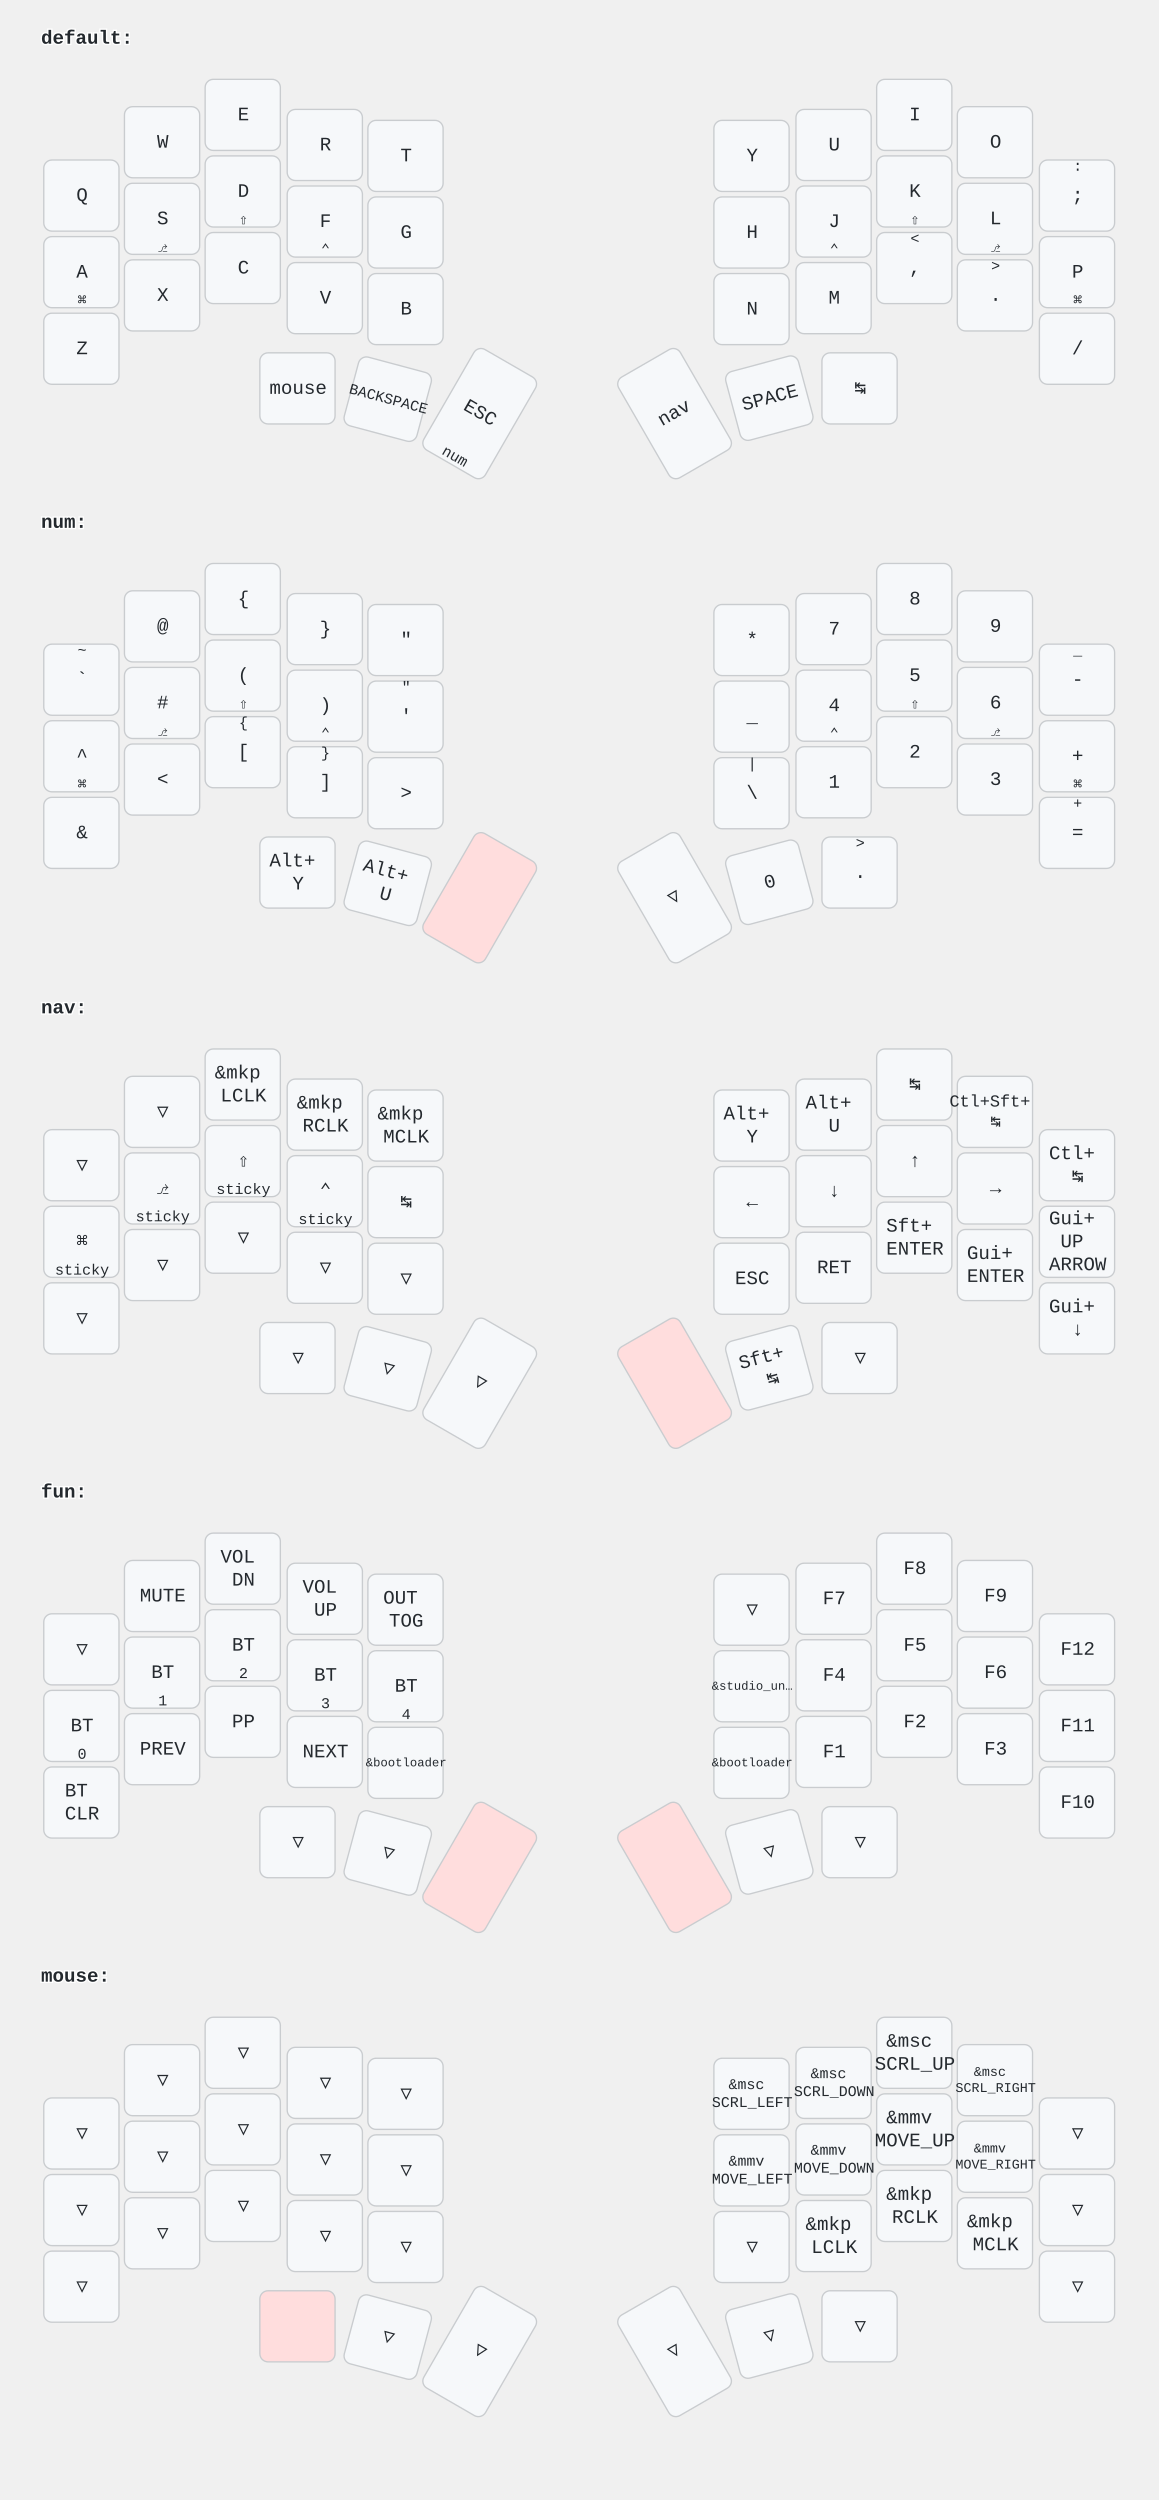
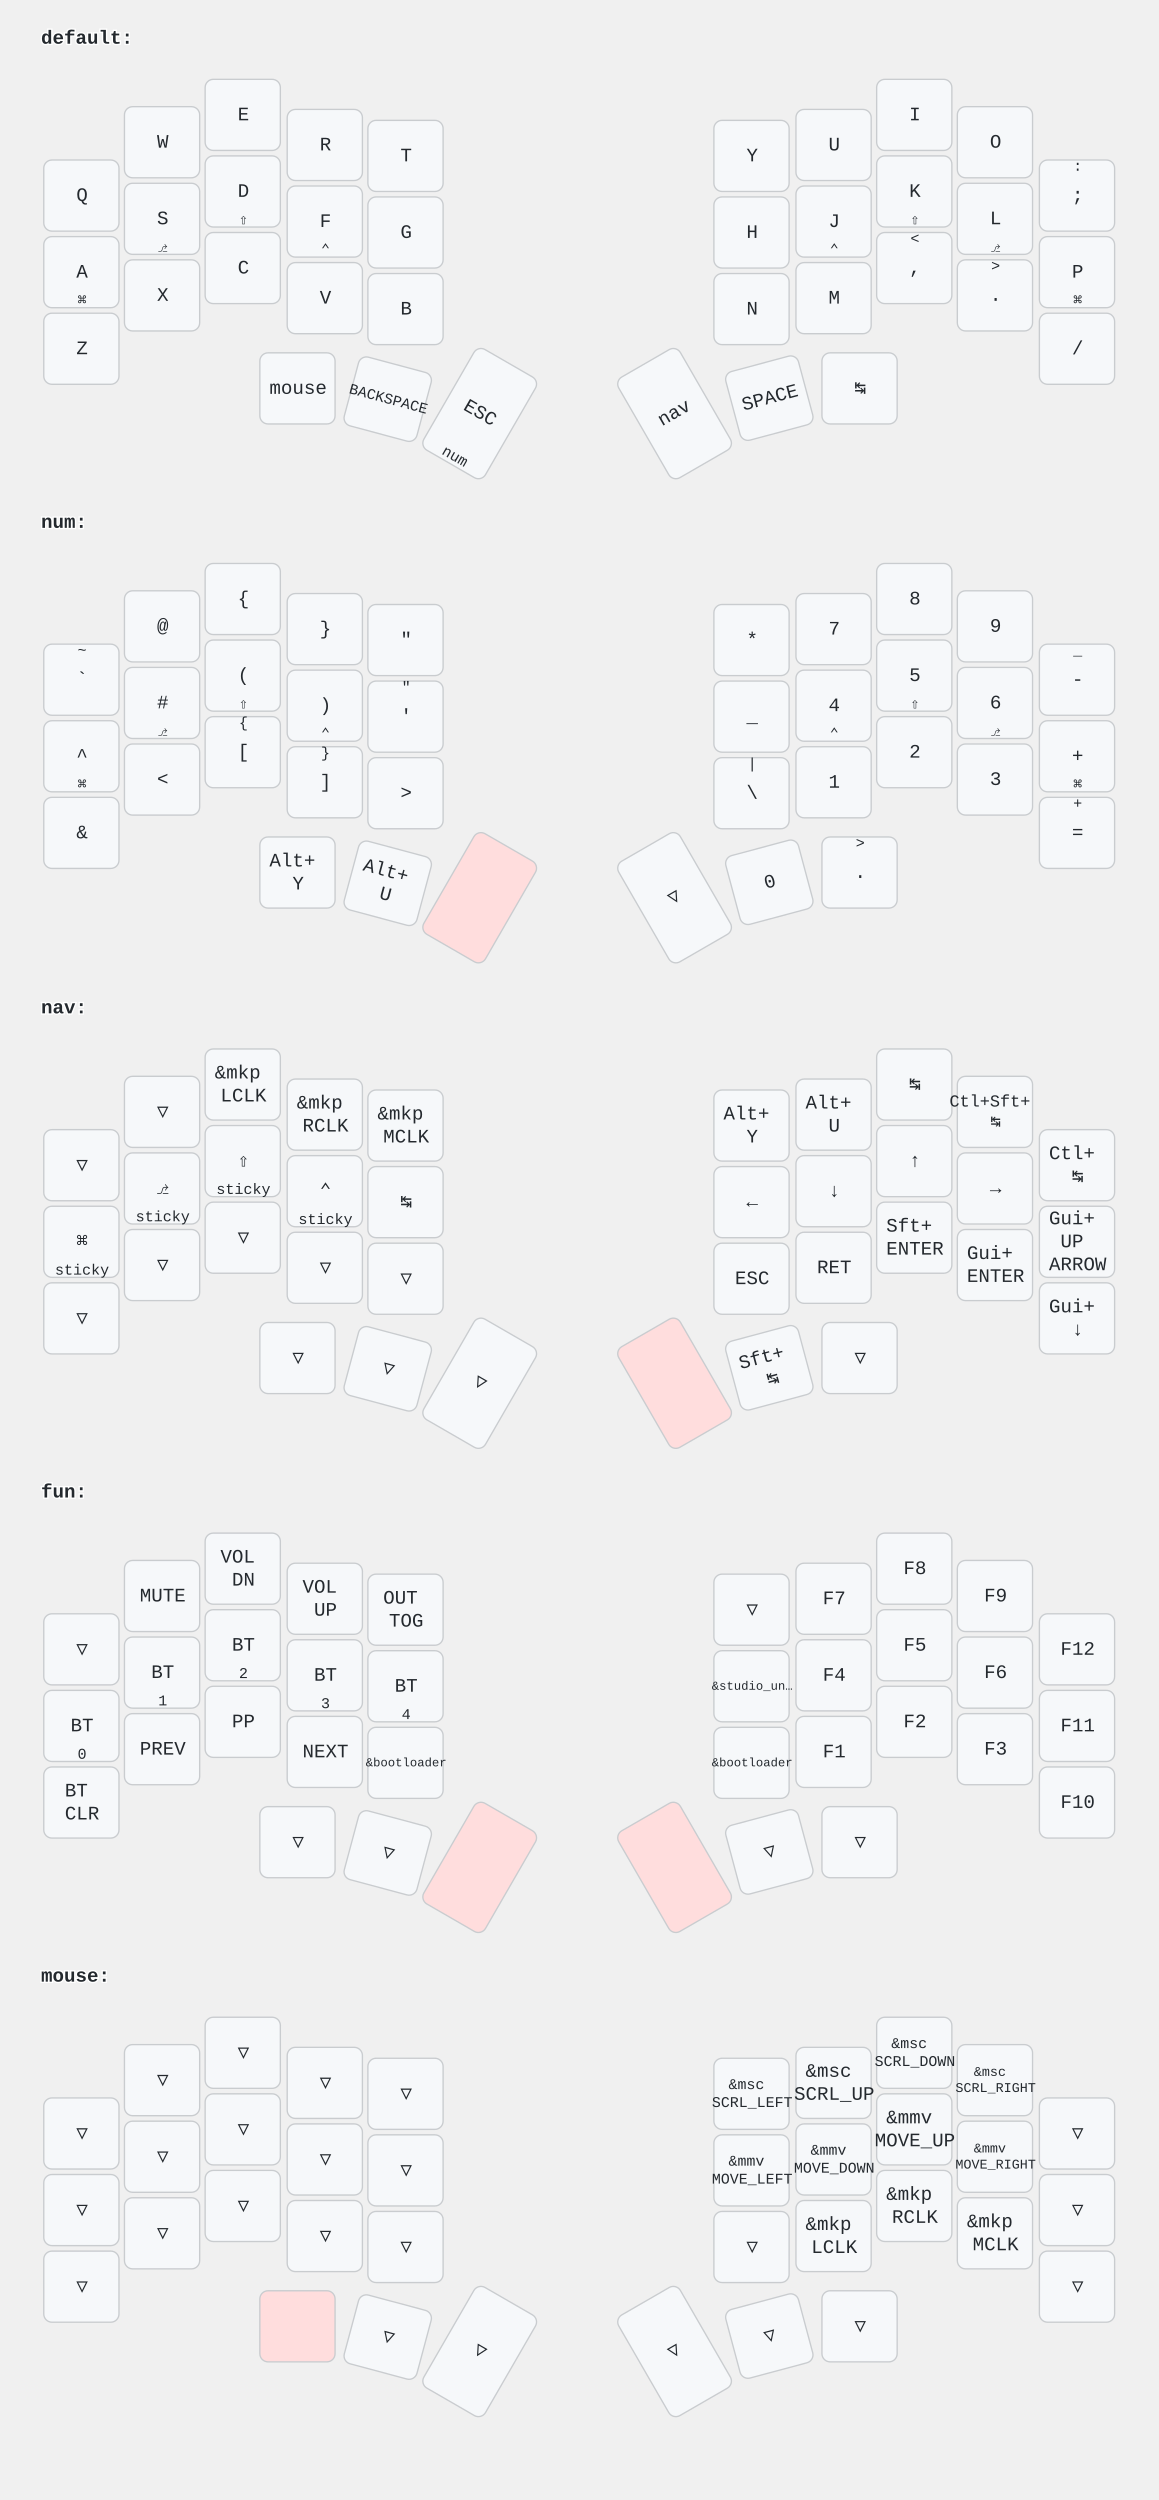
<svg xmlns="http://www.w3.org/2000/svg" width="847" height="1828" viewBox="0 0 847 1828" class="keymap">
  <style>/* font and background color specifications */
svg {
    font-family: SFMono-Regular,Consolas,Liberation Mono,Menlo,monospace;
    font-size: 14px;
    font-kerning: normal;
    text-rendering: optimizeLegibility;
    fill: #24292e;
}

/* default key styling */
rect {
    fill: #f6f8fa;
    stroke: #c9cccf;
    stroke-width: 1;
}

/* color accent for combo boxes */
rect.combo {
    fill: #cdf;
}

/* color accent for held keys */
rect.held, rect.combo.held {
    fill: #fdd;
}

/* color accent for ghost (optional) keys */
rect.ghost, rect.combo.ghost {
    fill: #ddd;
}

text {
    text-anchor: middle;
    dominant-baseline: middle;
}

/* styling for layer labels */
text.label {
    font-weight: bold;
    text-anchor: start;
    stroke: white;
    stroke-width: 2;
    paint-order: stroke;
}

/* styling for combo tap, and key hold/shifted label text */
text.combo, text.hold, text.shifted {
    font-size: 11px;
}

text.hold {
    text-anchor: middle;
    dominant-baseline: auto;
}

text.shifted {
    text-anchor: middle;
    dominant-baseline: hanging;
}

/* styling for hold/shifted label text in combo box */
text.combo.hold, text.combo.shifted {
    font-size: 8px;
}

/* styling for combo dendrons */
path {
    stroke-width: 1;
    stroke: gray;
    fill: none;
}
</style>
  <g transform="translate(30, 0)" class="layer-default">
    <text x="0" y="28" class="label" id="default">default:</text>
    <g transform="translate(0, 56)">
      <g transform="translate(30, 87)" class="key keypos-0">
        <rect rx="6" ry="6" x="-28" y="-26" width="55" height="52" class="key" />
        <text x="0" y="0" class="key tap">Q</text>
      </g>
      <g transform="translate(89, 48)" class="key keypos-1">
        <rect rx="6" ry="6" x="-28" y="-26" width="55" height="52" class="key" />
        <text x="0" y="0" class="key tap">W</text>
      </g>
      <g transform="translate(148, 28)" class="key keypos-2">
        <rect rx="6" ry="6" x="-28" y="-26" width="55" height="52" class="key" />
        <text x="0" y="0" class="key tap">E</text>
      </g>
      <g transform="translate(208, 50)" class="key keypos-3">
        <rect rx="6" ry="6" x="-28" y="-26" width="55" height="52" class="key" />
        <text x="0" y="0" class="key tap">R</text>
      </g>
      <g transform="translate(267, 58)" class="key keypos-4">
        <rect rx="6" ry="6" x="-28" y="-26" width="55" height="52" class="key" />
        <text x="0" y="0" class="key tap">T</text>
      </g>
      <g transform="translate(520, 58)" class="key keypos-5">
        <rect rx="6" ry="6" x="-28" y="-26" width="55" height="52" class="key" />
        <text x="0" y="0" class="key tap">Y</text>
      </g>
      <g transform="translate(580, 50)" class="key keypos-6">
        <rect rx="6" ry="6" x="-28" y="-26" width="55" height="52" class="key" />
        <text x="0" y="0" class="key tap">U</text>
      </g>
      <g transform="translate(639, 28)" class="key keypos-7">
        <rect rx="6" ry="6" x="-28" y="-26" width="55" height="52" class="key" />
        <text x="0" y="0" class="key tap">I</text>
      </g>
      <g transform="translate(698, 48)" class="key keypos-8">
        <rect rx="6" ry="6" x="-28" y="-26" width="55" height="52" class="key" />
        <text x="0" y="0" class="key tap">O</text>
      </g>
      <g transform="translate(758, 87)" class="key keypos-9">
        <rect rx="6" ry="6" x="-28" y="-26" width="55" height="52" class="key" />
        <text x="0" y="0" class="key tap">;</text>
        <text x="0" y="-24" class="key shifted">:</text>
      </g>
      <g transform="translate(30, 143)" class="key keypos-10">
        <rect rx="6" ry="6" x="-28" y="-26" width="55" height="52" class="key" />
        <text x="0" y="0" class="key tap">A</text>
        <text x="0" y="24" class="key hold">⌘</text>
      </g>
      <g transform="translate(89, 104)" class="key keypos-11">
        <rect rx="6" ry="6" x="-28" y="-26" width="55" height="52" class="key" />
        <text x="0" y="0" class="key tap">S</text>
        <text x="0" y="24" class="key hold">⎇</text>
      </g>
      <g transform="translate(148, 84)" class="key keypos-12">
        <rect rx="6" ry="6" x="-28" y="-26" width="55" height="52" class="key" />
        <text x="0" y="0" class="key tap">D</text>
        <text x="0" y="24" class="key hold">⇧</text>
      </g>
      <g transform="translate(208, 106)" class="key keypos-13">
        <rect rx="6" ry="6" x="-28" y="-26" width="55" height="52" class="key" />
        <text x="0" y="0" class="key tap">F</text>
        <text x="0" y="24" class="key hold">⌃</text>
      </g>
      <g transform="translate(267, 114)" class="key keypos-14">
        <rect rx="6" ry="6" x="-28" y="-26" width="55" height="52" class="key" />
        <text x="0" y="0" class="key tap">G</text>
      </g>
      <g transform="translate(520, 114)" class="key keypos-15">
        <rect rx="6" ry="6" x="-28" y="-26" width="55" height="52" class="key" />
        <text x="0" y="0" class="key tap">H</text>
      </g>
      <g transform="translate(580, 106)" class="key keypos-16">
        <rect rx="6" ry="6" x="-28" y="-26" width="55" height="52" class="key" />
        <text x="0" y="0" class="key tap">J</text>
        <text x="0" y="24" class="key hold">⌃</text>
      </g>
      <g transform="translate(639, 84)" class="key keypos-17">
        <rect rx="6" ry="6" x="-28" y="-26" width="55" height="52" class="key" />
        <text x="0" y="0" class="key tap">K</text>
        <text x="0" y="24" class="key hold">⇧</text>
      </g>
      <g transform="translate(698, 104)" class="key keypos-18">
        <rect rx="6" ry="6" x="-28" y="-26" width="55" height="52" class="key" />
        <text x="0" y="0" class="key tap">L</text>
        <text x="0" y="24" class="key hold">⎇</text>
      </g>
      <g transform="translate(758, 143)" class="key keypos-19">
        <rect rx="6" ry="6" x="-28" y="-26" width="55" height="52" class="key" />
        <text x="0" y="0" class="key tap">P</text>
        <text x="0" y="24" class="key hold">⌘</text>
      </g>
      <g transform="translate(30, 199)" class="key keypos-20">
        <rect rx="6" ry="6" x="-28" y="-26" width="55" height="52" class="key" />
        <text x="0" y="0" class="key tap">Z</text>
      </g>
      <g transform="translate(89, 160)" class="key keypos-21">
        <rect rx="6" ry="6" x="-28" y="-26" width="55" height="52" class="key" />
        <text x="0" y="0" class="key tap">X</text>
      </g>
      <g transform="translate(148, 140)" class="key keypos-22">
        <rect rx="6" ry="6" x="-28" y="-26" width="55" height="52" class="key" />
        <text x="0" y="0" class="key tap">C</text>
      </g>
      <g transform="translate(208, 162)" class="key keypos-23">
        <rect rx="6" ry="6" x="-28" y="-26" width="55" height="52" class="key" />
        <text x="0" y="0" class="key tap">V</text>
      </g>
      <g transform="translate(267, 170)" class="key keypos-24">
        <rect rx="6" ry="6" x="-28" y="-26" width="55" height="52" class="key" />
        <text x="0" y="0" class="key tap">B</text>
      </g>
      <g transform="translate(520, 170)" class="key keypos-25">
        <rect rx="6" ry="6" x="-28" y="-26" width="55" height="52" class="key" />
        <text x="0" y="0" class="key tap">N</text>
      </g>
      <g transform="translate(580, 162)" class="key keypos-26">
        <rect rx="6" ry="6" x="-28" y="-26" width="55" height="52" class="key" />
        <text x="0" y="0" class="key tap">M</text>
      </g>
      <g transform="translate(639, 140)" class="key keypos-27">
        <rect rx="6" ry="6" x="-28" y="-26" width="55" height="52" class="key" />
        <text x="0" y="0" class="key tap">,</text>
        <text x="0" y="-24" class="key shifted">&lt;</text>
      </g>
      <g transform="translate(698, 160)" class="key keypos-28">
        <rect rx="6" ry="6" x="-28" y="-26" width="55" height="52" class="key" />
        <text x="0" y="0" class="key tap">.</text>
        <text x="0" y="-24" class="key shifted">&gt;</text>
      </g>
      <g transform="translate(758, 199)" class="key keypos-29">
        <rect rx="6" ry="6" x="-28" y="-26" width="55" height="52" class="key" />
        <text x="0" y="0" class="key tap">/</text>
      </g>
      <g transform="translate(188, 228)" class="key keypos-30">
        <rect rx="6" ry="6" x="-28" y="-26" width="55" height="52" class="key" />
        <a href="#mouse">
          <text x="0" y="0" class="key tap layer-activator">mouse</text>
        </a>
      </g>
      <g transform="translate(254, 236) rotate(15.0)" class="key keypos-31">
        <rect rx="6" ry="6" x="-28" y="-26" width="55" height="52" class="key" />
        <text x="0" y="0" class="key tap">
          <tspan style="font-size: 78%">BACKSPACE</tspan>
        </text>
      </g>
      <g transform="translate(321, 246) rotate(30.0)" class="key keypos-32">
        <rect rx="6" ry="6" x="-26" y="-42" width="52" height="85" class="key" />
        <text x="0" y="0" class="key tap">ESC</text>
        <a href="#num">
          <text x="0" y="40" class="key hold layer-activator">num</text>
        </a>
      </g>
      <g transform="translate(463, 246) rotate(-30.0)" class="key keypos-33">
        <rect rx="6" ry="6" x="-26" y="-42" width="52" height="85" class="key" />
        <a href="#nav">
          <text x="0" y="0" class="key tap layer-activator">nav</text>
        </a>
      </g>
      <g transform="translate(533, 235) rotate(-15.0)" class="key keypos-34">
        <rect rx="6" ry="6" x="-28" y="-26" width="55" height="52" class="key" />
        <text x="0" y="0" class="key tap">SPACE</text>
      </g>
      <g transform="translate(599, 228)" class="key keypos-35">
        <rect rx="6" ry="6" x="-28" y="-26" width="55" height="52" class="key" />
        <text x="0" y="0" class="key tap">↹</text>
      </g>
    </g>
  </g>
  <g transform="translate(30, 354)" class="layer-num">
    <text x="0" y="28" class="label" id="num">num:</text>
    <g transform="translate(0, 56)">
      <g transform="translate(30, 87)" class="key keypos-0">
        <rect rx="6" ry="6" x="-28" y="-26" width="55" height="52" class="key" />
        <text x="0" y="0" class="key tap">`</text>
        <text x="0" y="-24" class="key shifted">~</text>
      </g>
      <g transform="translate(89, 48)" class="key keypos-1">
        <rect rx="6" ry="6" x="-28" y="-26" width="55" height="52" class="key" />
        <text x="0" y="0" class="key tap">@</text>
      </g>
      <g transform="translate(148, 28)" class="key keypos-2">
        <rect rx="6" ry="6" x="-28" y="-26" width="55" height="52" class="key" />
        <text x="0" y="0" class="key tap">{</text>
      </g>
      <g transform="translate(208, 50)" class="key keypos-3">
        <rect rx="6" ry="6" x="-28" y="-26" width="55" height="52" class="key" />
        <text x="0" y="0" class="key tap">}</text>
      </g>
      <g transform="translate(267, 58)" class="key keypos-4">
        <rect rx="6" ry="6" x="-28" y="-26" width="55" height="52" class="key" />
        <text x="0" y="0" class="key tap">"</text>
      </g>
      <g transform="translate(520, 58)" class="key keypos-5">
        <rect rx="6" ry="6" x="-28" y="-26" width="55" height="52" class="key" />
        <text x="0" y="0" class="key tap">*</text>
      </g>
      <g transform="translate(580, 50)" class="key keypos-6">
        <rect rx="6" ry="6" x="-28" y="-26" width="55" height="52" class="key" />
        <text x="0" y="0" class="key tap">7</text>
      </g>
      <g transform="translate(639, 28)" class="key keypos-7">
        <rect rx="6" ry="6" x="-28" y="-26" width="55" height="52" class="key" />
        <text x="0" y="0" class="key tap">8</text>
      </g>
      <g transform="translate(698, 48)" class="key keypos-8">
        <rect rx="6" ry="6" x="-28" y="-26" width="55" height="52" class="key" />
        <text x="0" y="0" class="key tap">9</text>
      </g>
      <g transform="translate(758, 87)" class="key keypos-9">
        <rect rx="6" ry="6" x="-28" y="-26" width="55" height="52" class="key" />
        <text x="0" y="0" class="key tap">-</text>
        <text x="0" y="-24" class="key shifted">_</text>
      </g>
      <g transform="translate(30, 143)" class="key keypos-10">
        <rect rx="6" ry="6" x="-28" y="-26" width="55" height="52" class="key" />
        <text x="0" y="0" class="key tap">^</text>
        <text x="0" y="24" class="key hold">⌘</text>
      </g>
      <g transform="translate(89, 104)" class="key keypos-11">
        <rect rx="6" ry="6" x="-28" y="-26" width="55" height="52" class="key" />
        <text x="0" y="0" class="key tap">#</text>
        <text x="0" y="24" class="key hold">⎇</text>
      </g>
      <g transform="translate(148, 84)" class="key keypos-12">
        <rect rx="6" ry="6" x="-28" y="-26" width="55" height="52" class="key" />
        <text x="0" y="0" class="key tap">(</text>
        <text x="0" y="24" class="key hold">⇧</text>
      </g>
      <g transform="translate(208, 106)" class="key keypos-13">
        <rect rx="6" ry="6" x="-28" y="-26" width="55" height="52" class="key" />
        <text x="0" y="0" class="key tap">)</text>
        <text x="0" y="24" class="key hold">⌃</text>
      </g>
      <g transform="translate(267, 114)" class="key keypos-14">
        <rect rx="6" ry="6" x="-28" y="-26" width="55" height="52" class="key" />
        <text x="0" y="0" class="key tap">'</text>
        <text x="0" y="-24" class="key shifted">"</text>
      </g>
      <g transform="translate(520, 114)" class="key keypos-15">
        <rect rx="6" ry="6" x="-28" y="-26" width="55" height="52" class="key" />
        <text x="0" y="0" class="key tap">_</text>
      </g>
      <g transform="translate(580, 106)" class="key keypos-16">
        <rect rx="6" ry="6" x="-28" y="-26" width="55" height="52" class="key" />
        <text x="0" y="0" class="key tap">4</text>
        <text x="0" y="24" class="key hold">⌃</text>
      </g>
      <g transform="translate(639, 84)" class="key keypos-17">
        <rect rx="6" ry="6" x="-28" y="-26" width="55" height="52" class="key" />
        <text x="0" y="0" class="key tap">5</text>
        <text x="0" y="24" class="key hold">⇧</text>
      </g>
      <g transform="translate(698, 104)" class="key keypos-18">
        <rect rx="6" ry="6" x="-28" y="-26" width="55" height="52" class="key" />
        <text x="0" y="0" class="key tap">6</text>
        <text x="0" y="24" class="key hold">⎇</text>
      </g>
      <g transform="translate(758, 143)" class="key keypos-19">
        <rect rx="6" ry="6" x="-28" y="-26" width="55" height="52" class="key" />
        <text x="0" y="0" class="key tap">+</text>
        <text x="0" y="24" class="key hold">⌘</text>
      </g>
      <g transform="translate(30, 199)" class="key keypos-20">
        <rect rx="6" ry="6" x="-28" y="-26" width="55" height="52" class="key" />
        <text x="0" y="0" class="key tap">&amp;</text>
      </g>
      <g transform="translate(89, 160)" class="key keypos-21">
        <rect rx="6" ry="6" x="-28" y="-26" width="55" height="52" class="key" />
        <text x="0" y="0" class="key tap">&lt;</text>
      </g>
      <g transform="translate(148, 140)" class="key keypos-22">
        <rect rx="6" ry="6" x="-28" y="-26" width="55" height="52" class="key" />
        <text x="0" y="0" class="key tap">[</text>
        <text x="0" y="-24" class="key shifted">{</text>
      </g>
      <g transform="translate(208, 162)" class="key keypos-23">
        <rect rx="6" ry="6" x="-28" y="-26" width="55" height="52" class="key" />
        <text x="0" y="0" class="key tap">]</text>
        <text x="0" y="-24" class="key shifted">}</text>
      </g>
      <g transform="translate(267, 170)" class="key keypos-24">
        <rect rx="6" ry="6" x="-28" y="-26" width="55" height="52" class="key" />
        <text x="0" y="0" class="key tap">&gt;</text>
      </g>
      <g transform="translate(520, 170)" class="key keypos-25">
        <rect rx="6" ry="6" x="-28" y="-26" width="55" height="52" class="key" />
        <text x="0" y="0" class="key tap">\</text>
        <text x="0" y="-24" class="key shifted">|</text>
      </g>
      <g transform="translate(580, 162)" class="key keypos-26">
        <rect rx="6" ry="6" x="-28" y="-26" width="55" height="52" class="key" />
        <text x="0" y="0" class="key tap">1</text>
      </g>
      <g transform="translate(639, 140)" class="key keypos-27">
        <rect rx="6" ry="6" x="-28" y="-26" width="55" height="52" class="key" />
        <text x="0" y="0" class="key tap">2</text>
      </g>
      <g transform="translate(698, 160)" class="key keypos-28">
        <rect rx="6" ry="6" x="-28" y="-26" width="55" height="52" class="key" />
        <text x="0" y="0" class="key tap">3</text>
      </g>
      <g transform="translate(758, 199)" class="key keypos-29">
        <rect rx="6" ry="6" x="-28" y="-26" width="55" height="52" class="key" />
        <text x="0" y="0" class="key tap">=</text>
        <text x="0" y="-24" class="key shifted">+</text>
      </g>
      <g transform="translate(188, 228)" class="key keypos-30">
        <rect rx="6" ry="6" x="-28" y="-26" width="55" height="52" class="key" />
        <text x="0" y="0" class="key tap">
          <tspan x="0" dy="-0.6em">Alt+</tspan>
          <tspan x="0" dy="1.2em">Y</tspan>
        </text>
      </g>
      <g transform="translate(254, 236) rotate(15.0)" class="key keypos-31">
        <rect rx="6" ry="6" x="-28" y="-26" width="55" height="52" class="key" />
        <text x="0" y="0" class="key tap">
          <tspan x="0" dy="-0.6em">Alt+</tspan>
          <tspan x="0" dy="1.2em">U</tspan>
        </text>
      </g>
      <g transform="translate(321, 246) rotate(30.0)" class="key held keypos-32">
        <rect rx="6" ry="6" x="-26" y="-42" width="52" height="85" class="key held" />
      </g>
      <g transform="translate(463, 246) rotate(-30.0)" class="key trans keypos-33">
        <rect rx="6" ry="6" x="-26" y="-42" width="52" height="85" class="key trans" />
        <text x="0" y="0" class="key trans tap">▽</text>
      </g>
      <g transform="translate(533, 235) rotate(-15.0)" class="key keypos-34">
        <rect rx="6" ry="6" x="-28" y="-26" width="55" height="52" class="key" />
        <text x="0" y="0" class="key tap">0</text>
      </g>
      <g transform="translate(599, 228)" class="key keypos-35">
        <rect rx="6" ry="6" x="-28" y="-26" width="55" height="52" class="key" />
        <text x="0" y="0" class="key tap">.</text>
        <text x="0" y="-24" class="key shifted">&gt;</text>
      </g>
    </g>
  </g>
  <g transform="translate(30, 709)" class="layer-nav">
    <text x="0" y="28" class="label" id="nav">nav:</text>
    <g transform="translate(0, 56)">
      <g transform="translate(30, 87)" class="key trans keypos-0">
        <rect rx="6" ry="6" x="-28" y="-26" width="55" height="52" class="key trans" />
        <text x="0" y="0" class="key trans tap">▽</text>
      </g>
      <g transform="translate(89, 48)" class="key trans keypos-1">
        <rect rx="6" ry="6" x="-28" y="-26" width="55" height="52" class="key trans" />
        <text x="0" y="0" class="key trans tap">▽</text>
      </g>
      <g transform="translate(148, 28)" class="key keypos-2">
        <rect rx="6" ry="6" x="-28" y="-26" width="55" height="52" class="key" />
        <text x="0" y="0" class="key tap">
          <tspan x="0" dy="-0.6em">&amp;mkp</tspan>
          <tspan x="0" dy="1.2em">LCLK</tspan>
        </text>
      </g>
      <g transform="translate(208, 50)" class="key keypos-3">
        <rect rx="6" ry="6" x="-28" y="-26" width="55" height="52" class="key" />
        <text x="0" y="0" class="key tap">
          <tspan x="0" dy="-0.6em">&amp;mkp</tspan>
          <tspan x="0" dy="1.2em">RCLK</tspan>
        </text>
      </g>
      <g transform="translate(267, 58)" class="key keypos-4">
        <rect rx="6" ry="6" x="-28" y="-26" width="55" height="52" class="key" />
        <text x="0" y="0" class="key tap">
          <tspan x="0" dy="-0.6em">&amp;mkp</tspan>
          <tspan x="0" dy="1.2em">MCLK</tspan>
        </text>
      </g>
      <g transform="translate(520, 58)" class="key keypos-5">
        <rect rx="6" ry="6" x="-28" y="-26" width="55" height="52" class="key" />
        <text x="0" y="0" class="key tap">
          <tspan x="0" dy="-0.6em">Alt+</tspan>
          <tspan x="0" dy="1.2em">Y</tspan>
        </text>
      </g>
      <g transform="translate(580, 50)" class="key keypos-6">
        <rect rx="6" ry="6" x="-28" y="-26" width="55" height="52" class="key" />
        <text x="0" y="0" class="key tap">
          <tspan x="0" dy="-0.6em">Alt+</tspan>
          <tspan x="0" dy="1.2em">U</tspan>
        </text>
      </g>
      <g transform="translate(639, 28)" class="key keypos-7">
        <rect rx="6" ry="6" x="-28" y="-26" width="55" height="52" class="key" />
        <text x="0" y="0" class="key tap">↹</text>
      </g>
      <g transform="translate(698, 48)" class="key keypos-8">
        <rect rx="6" ry="6" x="-28" y="-26" width="55" height="52" class="key" />
        <text x="0" y="0" class="key tap">
          <tspan x="0" dy="-0.6em" style="font-size: 88%">Ctl+Sft+</tspan>
          <tspan x="0" dy="1.2em" style="font-size: 88%">↹</tspan>
        </text>
      </g>
      <g transform="translate(758, 87)" class="key keypos-9">
        <rect rx="6" ry="6" x="-28" y="-26" width="55" height="52" class="key" />
        <text x="0" y="0" class="key tap">
          <tspan x="0" dy="-0.6em">Ctl+</tspan>
          <tspan x="0" dy="1.2em">↹</tspan>
        </text>
      </g>
      <g transform="translate(30, 143)" class="key keypos-10">
        <rect rx="6" ry="6" x="-28" y="-26" width="55" height="52" class="key" />
        <text x="0" y="0" class="key tap">⌘</text>
        <text x="0" y="24" class="key hold">sticky</text>
      </g>
      <g transform="translate(89, 104)" class="key keypos-11">
        <rect rx="6" ry="6" x="-28" y="-26" width="55" height="52" class="key" />
        <text x="0" y="0" class="key tap">⎇</text>
        <text x="0" y="24" class="key hold">sticky</text>
      </g>
      <g transform="translate(148, 84)" class="key keypos-12">
        <rect rx="6" ry="6" x="-28" y="-26" width="55" height="52" class="key" />
        <text x="0" y="0" class="key tap">⇧</text>
        <text x="0" y="24" class="key hold">sticky</text>
      </g>
      <g transform="translate(208, 106)" class="key keypos-13">
        <rect rx="6" ry="6" x="-28" y="-26" width="55" height="52" class="key" />
        <text x="0" y="0" class="key tap">⌃</text>
        <text x="0" y="24" class="key hold">sticky</text>
      </g>
      <g transform="translate(267, 114)" class="key keypos-14">
        <rect rx="6" ry="6" x="-28" y="-26" width="55" height="52" class="key" />
        <text x="0" y="0" class="key tap">↹</text>
      </g>
      <g transform="translate(520, 114)" class="key keypos-15">
        <rect rx="6" ry="6" x="-28" y="-26" width="55" height="52" class="key" />
        <text x="0" y="0" class="key tap">←</text>
      </g>
      <g transform="translate(580, 106)" class="key keypos-16">
        <rect rx="6" ry="6" x="-28" y="-26" width="55" height="52" class="key" />
        <text x="0" y="0" class="key tap">↓</text>
      </g>
      <g transform="translate(639, 84)" class="key keypos-17">
        <rect rx="6" ry="6" x="-28" y="-26" width="55" height="52" class="key" />
        <text x="0" y="0" class="key tap">↑</text>
      </g>
      <g transform="translate(698, 104)" class="key keypos-18">
        <rect rx="6" ry="6" x="-28" y="-26" width="55" height="52" class="key" />
        <text x="0" y="0" class="key tap">→</text>
      </g>
      <g transform="translate(758, 143)" class="key keypos-19">
        <rect rx="6" ry="6" x="-28" y="-26" width="55" height="52" class="key" />
        <text x="0" y="0" class="key tap">
          <tspan x="0" dy="-1.2em">Gui+</tspan>
          <tspan x="0" dy="1.2em">UP</tspan>
          <tspan x="0" dy="1.2em">ARROW</tspan>
        </text>
      </g>
      <g transform="translate(30, 199)" class="key trans keypos-20">
        <rect rx="6" ry="6" x="-28" y="-26" width="55" height="52" class="key trans" />
        <text x="0" y="0" class="key trans tap">▽</text>
      </g>
      <g transform="translate(89, 160)" class="key trans keypos-21">
        <rect rx="6" ry="6" x="-28" y="-26" width="55" height="52" class="key trans" />
        <text x="0" y="0" class="key trans tap">▽</text>
      </g>
      <g transform="translate(148, 140)" class="key trans keypos-22">
        <rect rx="6" ry="6" x="-28" y="-26" width="55" height="52" class="key trans" />
        <text x="0" y="0" class="key trans tap">▽</text>
      </g>
      <g transform="translate(208, 162)" class="key trans keypos-23">
        <rect rx="6" ry="6" x="-28" y="-26" width="55" height="52" class="key trans" />
        <text x="0" y="0" class="key trans tap">▽</text>
      </g>
      <g transform="translate(267, 170)" class="key trans keypos-24">
        <rect rx="6" ry="6" x="-28" y="-26" width="55" height="52" class="key trans" />
        <text x="0" y="0" class="key trans tap">▽</text>
      </g>
      <g transform="translate(520, 170)" class="key keypos-25">
        <rect rx="6" ry="6" x="-28" y="-26" width="55" height="52" class="key" />
        <text x="0" y="0" class="key tap">ESC</text>
      </g>
      <g transform="translate(580, 162)" class="key keypos-26">
        <rect rx="6" ry="6" x="-28" y="-26" width="55" height="52" class="key" />
        <text x="0" y="0" class="key tap">RET</text>
      </g>
      <g transform="translate(639, 140)" class="key keypos-27">
        <rect rx="6" ry="6" x="-28" y="-26" width="55" height="52" class="key" />
        <text x="0" y="0" class="key tap">
          <tspan x="0" dy="-0.6em">Sft+</tspan>
          <tspan x="0" dy="1.2em">ENTER</tspan>
        </text>
      </g>
      <g transform="translate(698, 160)" class="key keypos-28">
        <rect rx="6" ry="6" x="-28" y="-26" width="55" height="52" class="key" />
        <text x="0" y="0" class="key tap">
          <tspan x="0" dy="-0.6em">Gui+</tspan>
          <tspan x="0" dy="1.2em">ENTER</tspan>
        </text>
      </g>
      <g transform="translate(758, 199)" class="key keypos-29">
        <rect rx="6" ry="6" x="-28" y="-26" width="55" height="52" class="key" />
        <text x="0" y="0" class="key tap">
          <tspan x="0" dy="-0.6em">Gui+</tspan>
          <tspan x="0" dy="1.2em">↓</tspan>
        </text>
      </g>
      <g transform="translate(188, 228)" class="key trans keypos-30">
        <rect rx="6" ry="6" x="-28" y="-26" width="55" height="52" class="key trans" />
        <text x="0" y="0" class="key trans tap">▽</text>
      </g>
      <g transform="translate(254, 236) rotate(15.0)" class="key trans keypos-31">
        <rect rx="6" ry="6" x="-28" y="-26" width="55" height="52" class="key trans" />
        <text x="0" y="0" class="key trans tap">▽</text>
      </g>
      <g transform="translate(321, 246) rotate(30.0)" class="key trans keypos-32">
        <rect rx="6" ry="6" x="-26" y="-42" width="52" height="85" class="key trans" />
        <text x="0" y="0" class="key trans tap">▽</text>
      </g>
      <g transform="translate(463, 246) rotate(-30.0)" class="key held keypos-33">
        <rect rx="6" ry="6" x="-26" y="-42" width="52" height="85" class="key held" />
      </g>
      <g transform="translate(533, 235) rotate(-15.0)" class="key keypos-34">
        <rect rx="6" ry="6" x="-28" y="-26" width="55" height="52" class="key" />
        <text x="0" y="0" class="key tap">
          <tspan x="0" dy="-0.6em">Sft+</tspan>
          <tspan x="0" dy="1.2em">↹</tspan>
        </text>
      </g>
      <g transform="translate(599, 228)" class="key trans keypos-35">
        <rect rx="6" ry="6" x="-28" y="-26" width="55" height="52" class="key trans" />
        <text x="0" y="0" class="key trans tap">▽</text>
      </g>
    </g>
  </g>
  <g transform="translate(30, 1063)" class="layer-fun">
    <text x="0" y="28" class="label" id="fun">fun:</text>
    <g transform="translate(0, 56)">
      <g transform="translate(30, 87)" class="key trans keypos-0">
        <rect rx="6" ry="6" x="-28" y="-26" width="55" height="52" class="key trans" />
        <text x="0" y="0" class="key trans tap">▽</text>
      </g>
      <g transform="translate(89, 48)" class="key keypos-1">
        <rect rx="6" ry="6" x="-28" y="-26" width="55" height="52" class="key" />
        <text x="0" y="0" class="key tap">MUTE</text>
      </g>
      <g transform="translate(148, 28)" class="key keypos-2">
        <rect rx="6" ry="6" x="-28" y="-26" width="55" height="52" class="key" />
        <text x="0" y="0" class="key tap">
          <tspan x="0" dy="-0.6em">VOL</tspan>
          <tspan x="0" dy="1.2em">DN</tspan>
        </text>
      </g>
      <g transform="translate(208, 50)" class="key keypos-3">
        <rect rx="6" ry="6" x="-28" y="-26" width="55" height="52" class="key" />
        <text x="0" y="0" class="key tap">
          <tspan x="0" dy="-0.6em">VOL</tspan>
          <tspan x="0" dy="1.2em">UP</tspan>
        </text>
      </g>
      <g transform="translate(267, 58)" class="key keypos-4">
        <rect rx="6" ry="6" x="-28" y="-26" width="55" height="52" class="key" />
        <text x="0" y="0" class="key tap">
          <tspan x="0" dy="-0.6em">OUT</tspan>
          <tspan x="0" dy="1.2em">TOG</tspan>
        </text>
      </g>
      <g transform="translate(520, 58)" class="key trans keypos-5">
        <rect rx="6" ry="6" x="-28" y="-26" width="55" height="52" class="key trans" />
        <text x="0" y="0" class="key trans tap">▽</text>
      </g>
      <g transform="translate(580, 50)" class="key keypos-6">
        <rect rx="6" ry="6" x="-28" y="-26" width="55" height="52" class="key" />
        <text x="0" y="0" class="key tap">F7</text>
      </g>
      <g transform="translate(639, 28)" class="key keypos-7">
        <rect rx="6" ry="6" x="-28" y="-26" width="55" height="52" class="key" />
        <text x="0" y="0" class="key tap">F8</text>
      </g>
      <g transform="translate(698, 48)" class="key keypos-8">
        <rect rx="6" ry="6" x="-28" y="-26" width="55" height="52" class="key" />
        <text x="0" y="0" class="key tap">F9</text>
      </g>
      <g transform="translate(758, 87)" class="key keypos-9">
        <rect rx="6" ry="6" x="-28" y="-26" width="55" height="52" class="key" />
        <text x="0" y="0" class="key tap">F12</text>
      </g>
      <g transform="translate(30, 143)" class="key keypos-10">
        <rect rx="6" ry="6" x="-28" y="-26" width="55" height="52" class="key" />
        <text x="0" y="0" class="key tap">BT</text>
        <text x="0" y="24" class="key hold">0</text>
      </g>
      <g transform="translate(89, 104)" class="key keypos-11">
        <rect rx="6" ry="6" x="-28" y="-26" width="55" height="52" class="key" />
        <text x="0" y="0" class="key tap">BT</text>
        <text x="0" y="24" class="key hold">1</text>
      </g>
      <g transform="translate(148, 84)" class="key keypos-12">
        <rect rx="6" ry="6" x="-28" y="-26" width="55" height="52" class="key" />
        <text x="0" y="0" class="key tap">BT</text>
        <text x="0" y="24" class="key hold">2</text>
      </g>
      <g transform="translate(208, 106)" class="key keypos-13">
        <rect rx="6" ry="6" x="-28" y="-26" width="55" height="52" class="key" />
        <text x="0" y="0" class="key tap">BT</text>
        <text x="0" y="24" class="key hold">3</text>
      </g>
      <g transform="translate(267, 114)" class="key keypos-14">
        <rect rx="6" ry="6" x="-28" y="-26" width="55" height="52" class="key" />
        <text x="0" y="0" class="key tap">BT</text>
        <text x="0" y="24" class="key hold">4</text>
      </g>
      <g transform="translate(520, 114)" class="key keypos-15">
        <rect rx="6" ry="6" x="-28" y="-26" width="55" height="52" class="key" />
        <text x="0" y="0" class="key tap">
          <tspan style="font-size: 64%">&amp;studio_un…</tspan>
        </text>
      </g>
      <g transform="translate(580, 106)" class="key keypos-16">
        <rect rx="6" ry="6" x="-28" y="-26" width="55" height="52" class="key" />
        <text x="0" y="0" class="key tap">F4</text>
      </g>
      <g transform="translate(639, 84)" class="key keypos-17">
        <rect rx="6" ry="6" x="-28" y="-26" width="55" height="52" class="key" />
        <text x="0" y="0" class="key tap">F5</text>
      </g>
      <g transform="translate(698, 104)" class="key keypos-18">
        <rect rx="6" ry="6" x="-28" y="-26" width="55" height="52" class="key" />
        <text x="0" y="0" class="key tap">F6</text>
      </g>
      <g transform="translate(758, 143)" class="key keypos-19">
        <rect rx="6" ry="6" x="-28" y="-26" width="55" height="52" class="key" />
        <text x="0" y="0" class="key tap">F11</text>
      </g>
      <g transform="translate(30, 199)" class="key keypos-20">
        <rect rx="6" ry="6" x="-28" y="-26" width="55" height="52" class="key" />
        <text x="0" y="0" class="key tap">
          <tspan x="0" dy="-0.6em">BT</tspan>
          <tspan x="0" dy="1.2em">CLR</tspan>
        </text>
      </g>
      <g transform="translate(89, 160)" class="key keypos-21">
        <rect rx="6" ry="6" x="-28" y="-26" width="55" height="52" class="key" />
        <text x="0" y="0" class="key tap">PREV</text>
      </g>
      <g transform="translate(148, 140)" class="key keypos-22">
        <rect rx="6" ry="6" x="-28" y="-26" width="55" height="52" class="key" />
        <text x="0" y="0" class="key tap">PP</text>
      </g>
      <g transform="translate(208, 162)" class="key keypos-23">
        <rect rx="6" ry="6" x="-28" y="-26" width="55" height="52" class="key" />
        <text x="0" y="0" class="key tap">NEXT</text>
      </g>
      <g transform="translate(267, 170)" class="key keypos-24">
        <rect rx="6" ry="6" x="-28" y="-26" width="55" height="52" class="key" />
        <text x="0" y="0" class="key tap">
          <tspan style="font-size: 64%">&amp;bootloader</tspan>
        </text>
      </g>
      <g transform="translate(520, 170)" class="key keypos-25">
        <rect rx="6" ry="6" x="-28" y="-26" width="55" height="52" class="key" />
        <text x="0" y="0" class="key tap">
          <tspan style="font-size: 64%">&amp;bootloader</tspan>
        </text>
      </g>
      <g transform="translate(580, 162)" class="key keypos-26">
        <rect rx="6" ry="6" x="-28" y="-26" width="55" height="52" class="key" />
        <text x="0" y="0" class="key tap">F1</text>
      </g>
      <g transform="translate(639, 140)" class="key keypos-27">
        <rect rx="6" ry="6" x="-28" y="-26" width="55" height="52" class="key" />
        <text x="0" y="0" class="key tap">F2</text>
      </g>
      <g transform="translate(698, 160)" class="key keypos-28">
        <rect rx="6" ry="6" x="-28" y="-26" width="55" height="52" class="key" />
        <text x="0" y="0" class="key tap">F3</text>
      </g>
      <g transform="translate(758, 199)" class="key keypos-29">
        <rect rx="6" ry="6" x="-28" y="-26" width="55" height="52" class="key" />
        <text x="0" y="0" class="key tap">F10</text>
      </g>
      <g transform="translate(188, 228)" class="key trans keypos-30">
        <rect rx="6" ry="6" x="-28" y="-26" width="55" height="52" class="key trans" />
        <text x="0" y="0" class="key trans tap">▽</text>
      </g>
      <g transform="translate(254, 236) rotate(15.0)" class="key trans keypos-31">
        <rect rx="6" ry="6" x="-28" y="-26" width="55" height="52" class="key trans" />
        <text x="0" y="0" class="key trans tap">▽</text>
      </g>
      <g transform="translate(321, 246) rotate(30.0)" class="key held keypos-32">
        <rect rx="6" ry="6" x="-26" y="-42" width="52" height="85" class="key held" />
      </g>
      <g transform="translate(463, 246) rotate(-30.0)" class="key held keypos-33">
        <rect rx="6" ry="6" x="-26" y="-42" width="52" height="85" class="key held" />
      </g>
      <g transform="translate(533, 235) rotate(-15.0)" class="key trans keypos-34">
        <rect rx="6" ry="6" x="-28" y="-26" width="55" height="52" class="key trans" />
        <text x="0" y="0" class="key trans tap">▽</text>
      </g>
      <g transform="translate(599, 228)" class="key trans keypos-35">
        <rect rx="6" ry="6" x="-28" y="-26" width="55" height="52" class="key trans" />
        <text x="0" y="0" class="key trans tap">▽</text>
      </g>
    </g>
  </g>
  <g transform="translate(30, 1417)" class="layer-mouse">
    <text x="0" y="28" class="label" id="mouse">mouse:</text>
    <g transform="translate(0, 56)">
      <g transform="translate(30, 87)" class="key trans keypos-0">
        <rect rx="6" ry="6" x="-28" y="-26" width="55" height="52" class="key trans" />
        <text x="0" y="0" class="key trans tap">▽</text>
      </g>
      <g transform="translate(89, 48)" class="key trans keypos-1">
        <rect rx="6" ry="6" x="-28" y="-26" width="55" height="52" class="key trans" />
        <text x="0" y="0" class="key trans tap">▽</text>
      </g>
      <g transform="translate(148, 28)" class="key trans keypos-2">
        <rect rx="6" ry="6" x="-28" y="-26" width="55" height="52" class="key trans" />
        <text x="0" y="0" class="key trans tap">▽</text>
      </g>
      <g transform="translate(208, 50)" class="key trans keypos-3">
        <rect rx="6" ry="6" x="-28" y="-26" width="55" height="52" class="key trans" />
        <text x="0" y="0" class="key trans tap">▽</text>
      </g>
      <g transform="translate(267, 58)" class="key trans keypos-4">
        <rect rx="6" ry="6" x="-28" y="-26" width="55" height="52" class="key trans" />
        <text x="0" y="0" class="key trans tap">▽</text>
      </g>
      <g transform="translate(520, 58)" class="key keypos-5">
        <rect rx="6" ry="6" x="-28" y="-26" width="55" height="52" class="key" />
        <text x="0" y="0" class="key tap">
          <tspan x="0" dy="-0.6em" style="font-size: 78%">&amp;msc</tspan>
          <tspan x="0" dy="1.2em" style="font-size: 78%">SCRL_LEFT</tspan>
        </text>
      </g>
      <g transform="translate(580, 50)" class="key keypos-6">
        <rect rx="6" ry="6" x="-28" y="-26" width="55" height="52" class="key" />
        <text x="0" y="0" class="key tap">
+           <tspan x="0" dy="-0.6em">&amp;msc</tspan>
+           <tspan x="0" dy="1.2em">SCRL_UP</tspan>
+         </text>
+       </g>
+       <g transform="translate(639, 28)" class="key keypos-7">
+         <rect rx="6" ry="6" x="-28" y="-26" width="55" height="52" class="key" />
+         <text x="0" y="0" class="key tap">
          <tspan x="0" dy="-0.6em" style="font-size: 78%">&amp;msc</tspan>
          <tspan x="0" dy="1.2em" style="font-size: 78%">SCRL_DOWN</tspan>
-         </text>
-       </g>
-       <g transform="translate(639, 28)" class="key keypos-7">
-         <rect rx="6" ry="6" x="-28" y="-26" width="55" height="52" class="key" />
-         <text x="0" y="0" class="key tap">
-           <tspan x="0" dy="-0.6em">&amp;msc</tspan>
-           <tspan x="0" dy="1.2em">SCRL_UP</tspan>
        </text>
      </g>
      <g transform="translate(698, 48)" class="key keypos-8">
        <rect rx="6" ry="6" x="-28" y="-26" width="55" height="52" class="key" />
        <text x="0" y="0" class="key tap">
          <tspan x="0" dy="-0.6em" style="font-size: 70%">&amp;msc</tspan>
          <tspan x="0" dy="1.2em" style="font-size: 70%">SCRL_RIGHT</tspan>
        </text>
      </g>
      <g transform="translate(758, 87)" class="key trans keypos-9">
        <rect rx="6" ry="6" x="-28" y="-26" width="55" height="52" class="key trans" />
        <text x="0" y="0" class="key trans tap">▽</text>
      </g>
      <g transform="translate(30, 143)" class="key trans keypos-10">
        <rect rx="6" ry="6" x="-28" y="-26" width="55" height="52" class="key trans" />
        <text x="0" y="0" class="key trans tap">▽</text>
      </g>
      <g transform="translate(89, 104)" class="key trans keypos-11">
        <rect rx="6" ry="6" x="-28" y="-26" width="55" height="52" class="key trans" />
        <text x="0" y="0" class="key trans tap">▽</text>
      </g>
      <g transform="translate(148, 84)" class="key trans keypos-12">
        <rect rx="6" ry="6" x="-28" y="-26" width="55" height="52" class="key trans" />
        <text x="0" y="0" class="key trans tap">▽</text>
      </g>
      <g transform="translate(208, 106)" class="key trans keypos-13">
        <rect rx="6" ry="6" x="-28" y="-26" width="55" height="52" class="key trans" />
        <text x="0" y="0" class="key trans tap">▽</text>
      </g>
      <g transform="translate(267, 114)" class="key trans keypos-14">
        <rect rx="6" ry="6" x="-28" y="-26" width="55" height="52" class="key trans" />
        <text x="0" y="0" class="key trans tap">▽</text>
      </g>
      <g transform="translate(520, 114)" class="key keypos-15">
        <rect rx="6" ry="6" x="-28" y="-26" width="55" height="52" class="key" />
        <text x="0" y="0" class="key tap">
          <tspan x="0" dy="-0.6em" style="font-size: 78%">&amp;mmv</tspan>
          <tspan x="0" dy="1.2em" style="font-size: 78%">MOVE_LEFT</tspan>
        </text>
      </g>
      <g transform="translate(580, 106)" class="key keypos-16">
        <rect rx="6" ry="6" x="-28" y="-26" width="55" height="52" class="key" />
        <text x="0" y="0" class="key tap">
          <tspan x="0" dy="-0.6em" style="font-size: 78%">&amp;mmv</tspan>
          <tspan x="0" dy="1.2em" style="font-size: 78%">MOVE_DOWN</tspan>
        </text>
      </g>
      <g transform="translate(639, 84)" class="key keypos-17">
        <rect rx="6" ry="6" x="-28" y="-26" width="55" height="52" class="key" />
        <text x="0" y="0" class="key tap">
          <tspan x="0" dy="-0.6em">&amp;mmv</tspan>
          <tspan x="0" dy="1.2em">MOVE_UP</tspan>
        </text>
      </g>
      <g transform="translate(698, 104)" class="key keypos-18">
        <rect rx="6" ry="6" x="-28" y="-26" width="55" height="52" class="key" />
        <text x="0" y="0" class="key tap">
          <tspan x="0" dy="-0.6em" style="font-size: 70%">&amp;mmv</tspan>
          <tspan x="0" dy="1.2em" style="font-size: 70%">MOVE_RIGHT</tspan>
        </text>
      </g>
      <g transform="translate(758, 143)" class="key trans keypos-19">
        <rect rx="6" ry="6" x="-28" y="-26" width="55" height="52" class="key trans" />
        <text x="0" y="0" class="key trans tap">▽</text>
      </g>
      <g transform="translate(30, 199)" class="key trans keypos-20">
        <rect rx="6" ry="6" x="-28" y="-26" width="55" height="52" class="key trans" />
        <text x="0" y="0" class="key trans tap">▽</text>
      </g>
      <g transform="translate(89, 160)" class="key trans keypos-21">
        <rect rx="6" ry="6" x="-28" y="-26" width="55" height="52" class="key trans" />
        <text x="0" y="0" class="key trans tap">▽</text>
      </g>
      <g transform="translate(148, 140)" class="key trans keypos-22">
        <rect rx="6" ry="6" x="-28" y="-26" width="55" height="52" class="key trans" />
        <text x="0" y="0" class="key trans tap">▽</text>
      </g>
      <g transform="translate(208, 162)" class="key trans keypos-23">
        <rect rx="6" ry="6" x="-28" y="-26" width="55" height="52" class="key trans" />
        <text x="0" y="0" class="key trans tap">▽</text>
      </g>
      <g transform="translate(267, 170)" class="key trans keypos-24">
        <rect rx="6" ry="6" x="-28" y="-26" width="55" height="52" class="key trans" />
        <text x="0" y="0" class="key trans tap">▽</text>
      </g>
      <g transform="translate(520, 170)" class="key trans keypos-25">
        <rect rx="6" ry="6" x="-28" y="-26" width="55" height="52" class="key trans" />
        <text x="0" y="0" class="key trans tap">▽</text>
      </g>
      <g transform="translate(580, 162)" class="key keypos-26">
        <rect rx="6" ry="6" x="-28" y="-26" width="55" height="52" class="key" />
        <text x="0" y="0" class="key tap">
          <tspan x="0" dy="-0.6em">&amp;mkp</tspan>
          <tspan x="0" dy="1.2em">LCLK</tspan>
        </text>
      </g>
      <g transform="translate(639, 140)" class="key keypos-27">
        <rect rx="6" ry="6" x="-28" y="-26" width="55" height="52" class="key" />
        <text x="0" y="0" class="key tap">
          <tspan x="0" dy="-0.6em">&amp;mkp</tspan>
          <tspan x="0" dy="1.2em">RCLK</tspan>
        </text>
      </g>
      <g transform="translate(698, 160)" class="key keypos-28">
        <rect rx="6" ry="6" x="-28" y="-26" width="55" height="52" class="key" />
        <text x="0" y="0" class="key tap">
          <tspan x="0" dy="-0.6em">&amp;mkp</tspan>
          <tspan x="0" dy="1.2em">MCLK</tspan>
        </text>
      </g>
      <g transform="translate(758, 199)" class="key trans keypos-29">
        <rect rx="6" ry="6" x="-28" y="-26" width="55" height="52" class="key trans" />
        <text x="0" y="0" class="key trans tap">▽</text>
      </g>
      <g transform="translate(188, 228)" class="key held keypos-30">
        <rect rx="6" ry="6" x="-28" y="-26" width="55" height="52" class="key held" />
      </g>
      <g transform="translate(254, 236) rotate(15.0)" class="key trans keypos-31">
        <rect rx="6" ry="6" x="-28" y="-26" width="55" height="52" class="key trans" />
        <text x="0" y="0" class="key trans tap">▽</text>
      </g>
      <g transform="translate(321, 246) rotate(30.0)" class="key trans keypos-32">
        <rect rx="6" ry="6" x="-26" y="-42" width="52" height="85" class="key trans" />
        <text x="0" y="0" class="key trans tap">▽</text>
      </g>
      <g transform="translate(463, 246) rotate(-30.0)" class="key trans keypos-33">
        <rect rx="6" ry="6" x="-26" y="-42" width="52" height="85" class="key trans" />
        <text x="0" y="0" class="key trans tap">▽</text>
      </g>
      <g transform="translate(533, 235) rotate(-15.0)" class="key trans keypos-34">
        <rect rx="6" ry="6" x="-28" y="-26" width="55" height="52" class="key trans" />
        <text x="0" y="0" class="key trans tap">▽</text>
      </g>
      <g transform="translate(599, 228)" class="key trans keypos-35">
        <rect rx="6" ry="6" x="-28" y="-26" width="55" height="52" class="key trans" />
        <text x="0" y="0" class="key trans tap">▽</text>
      </g>
    </g>
  </g>
</svg>
